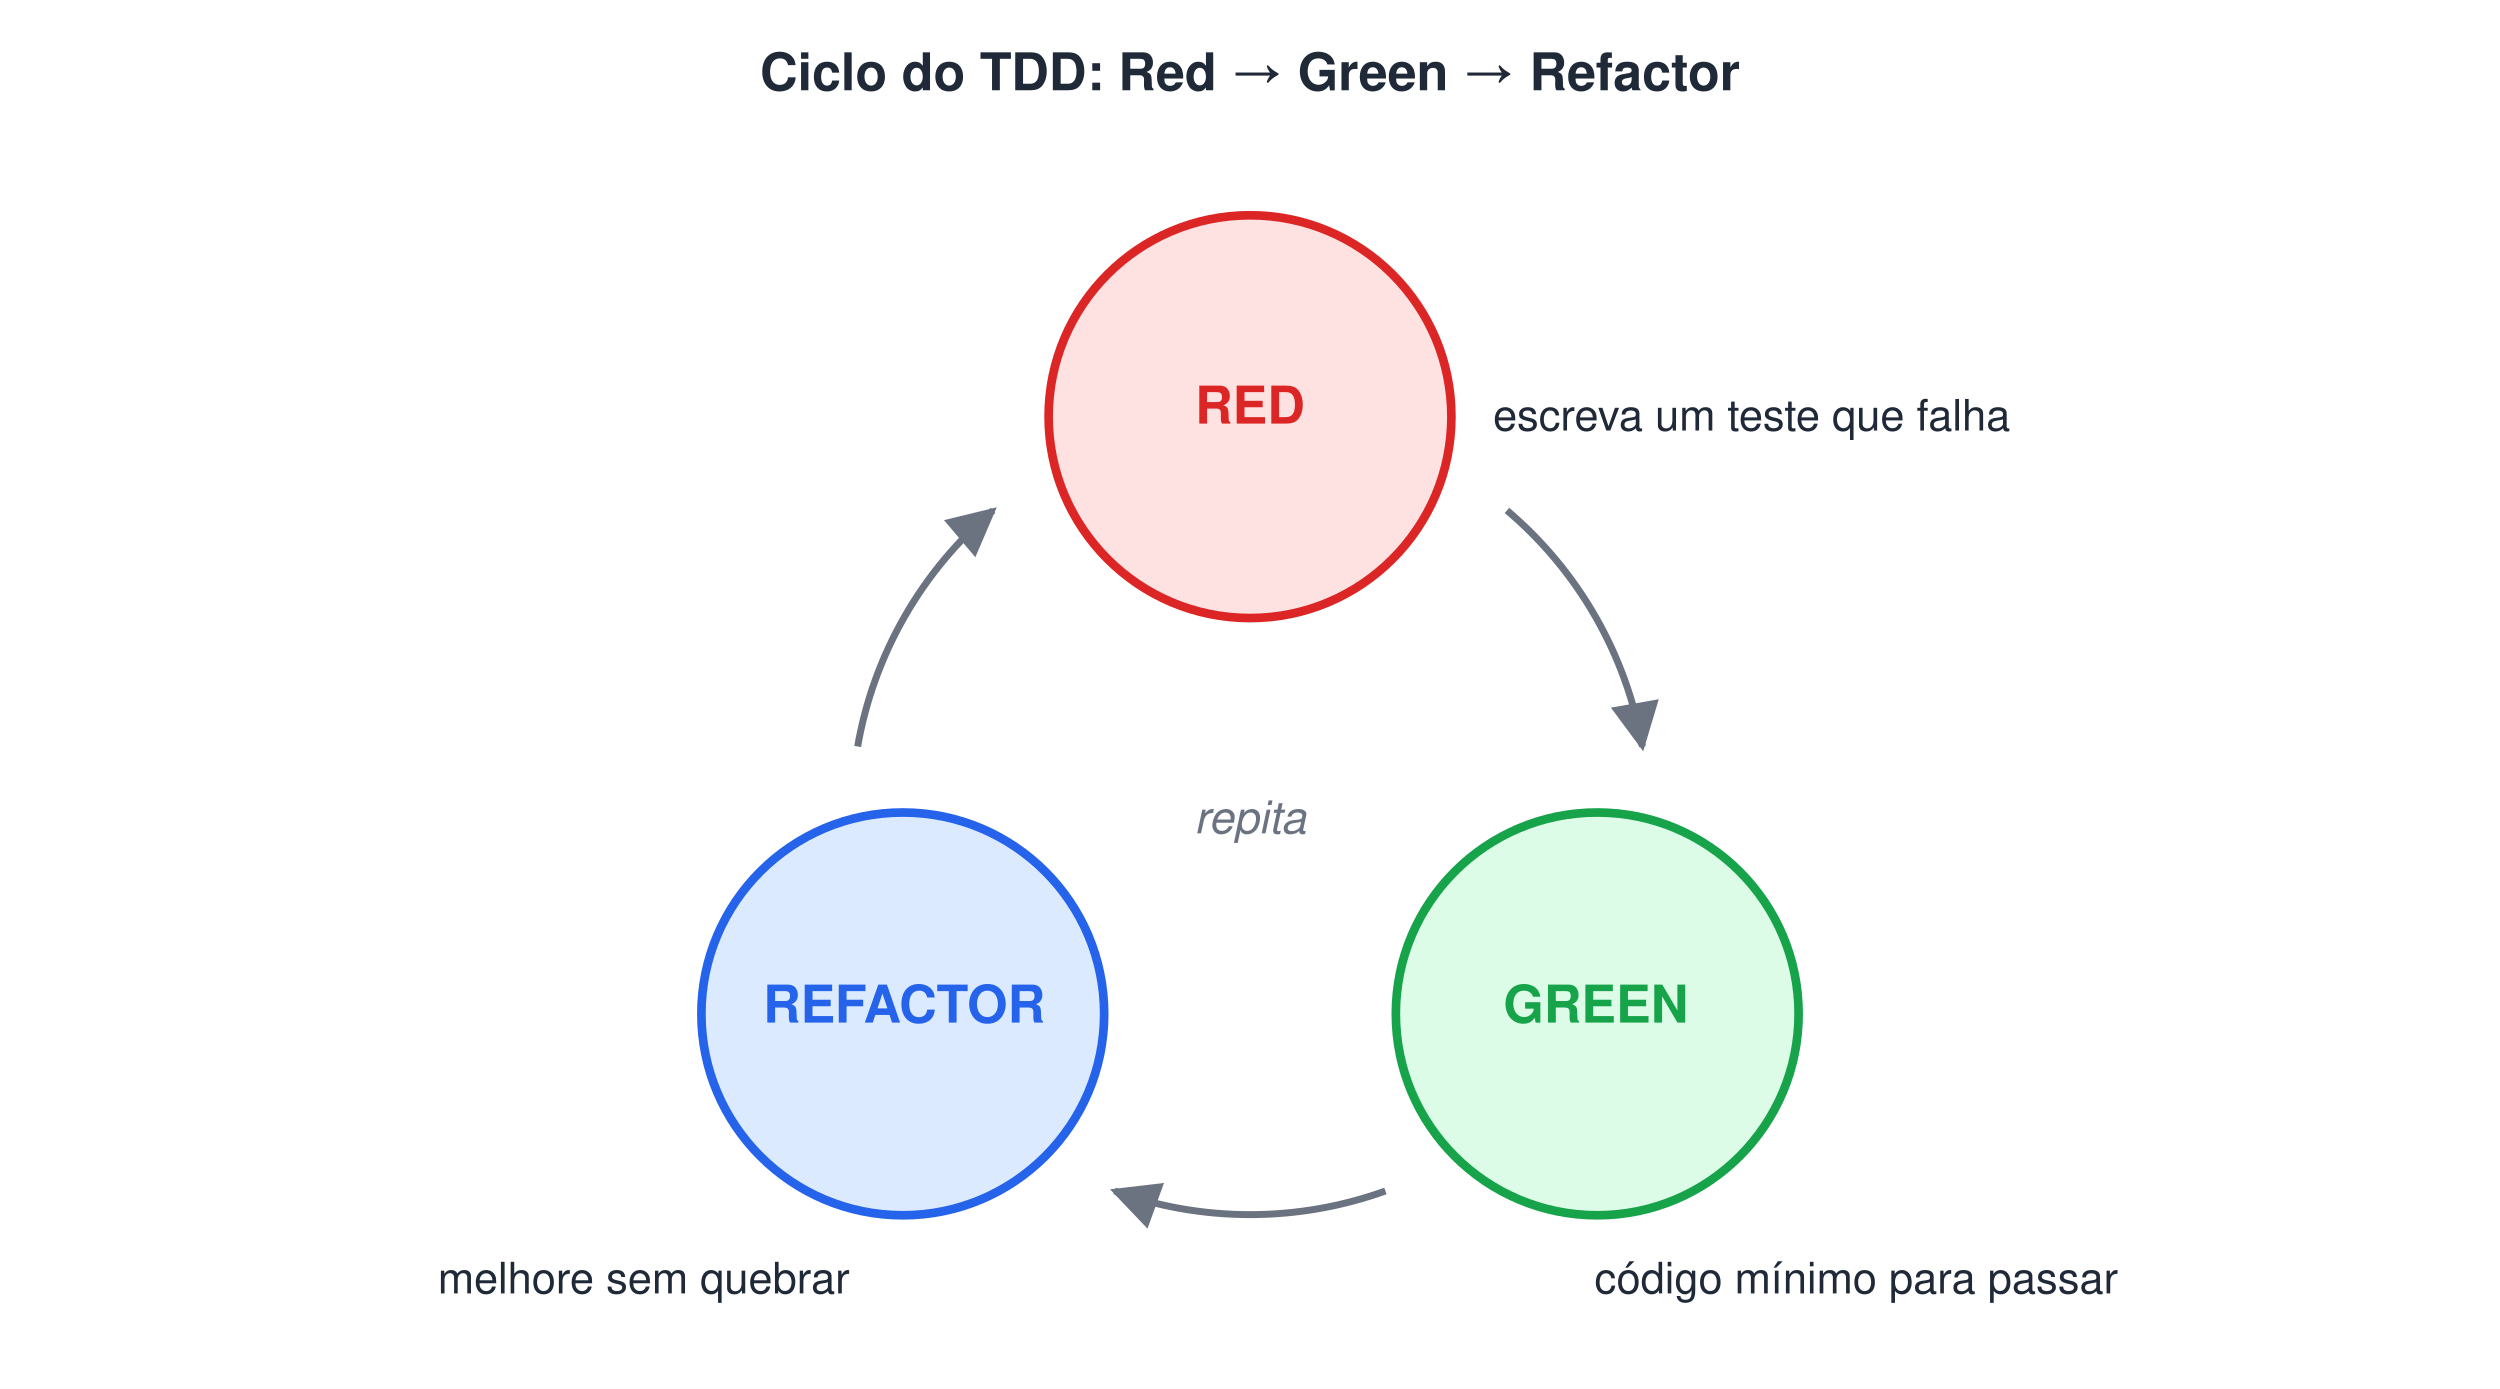
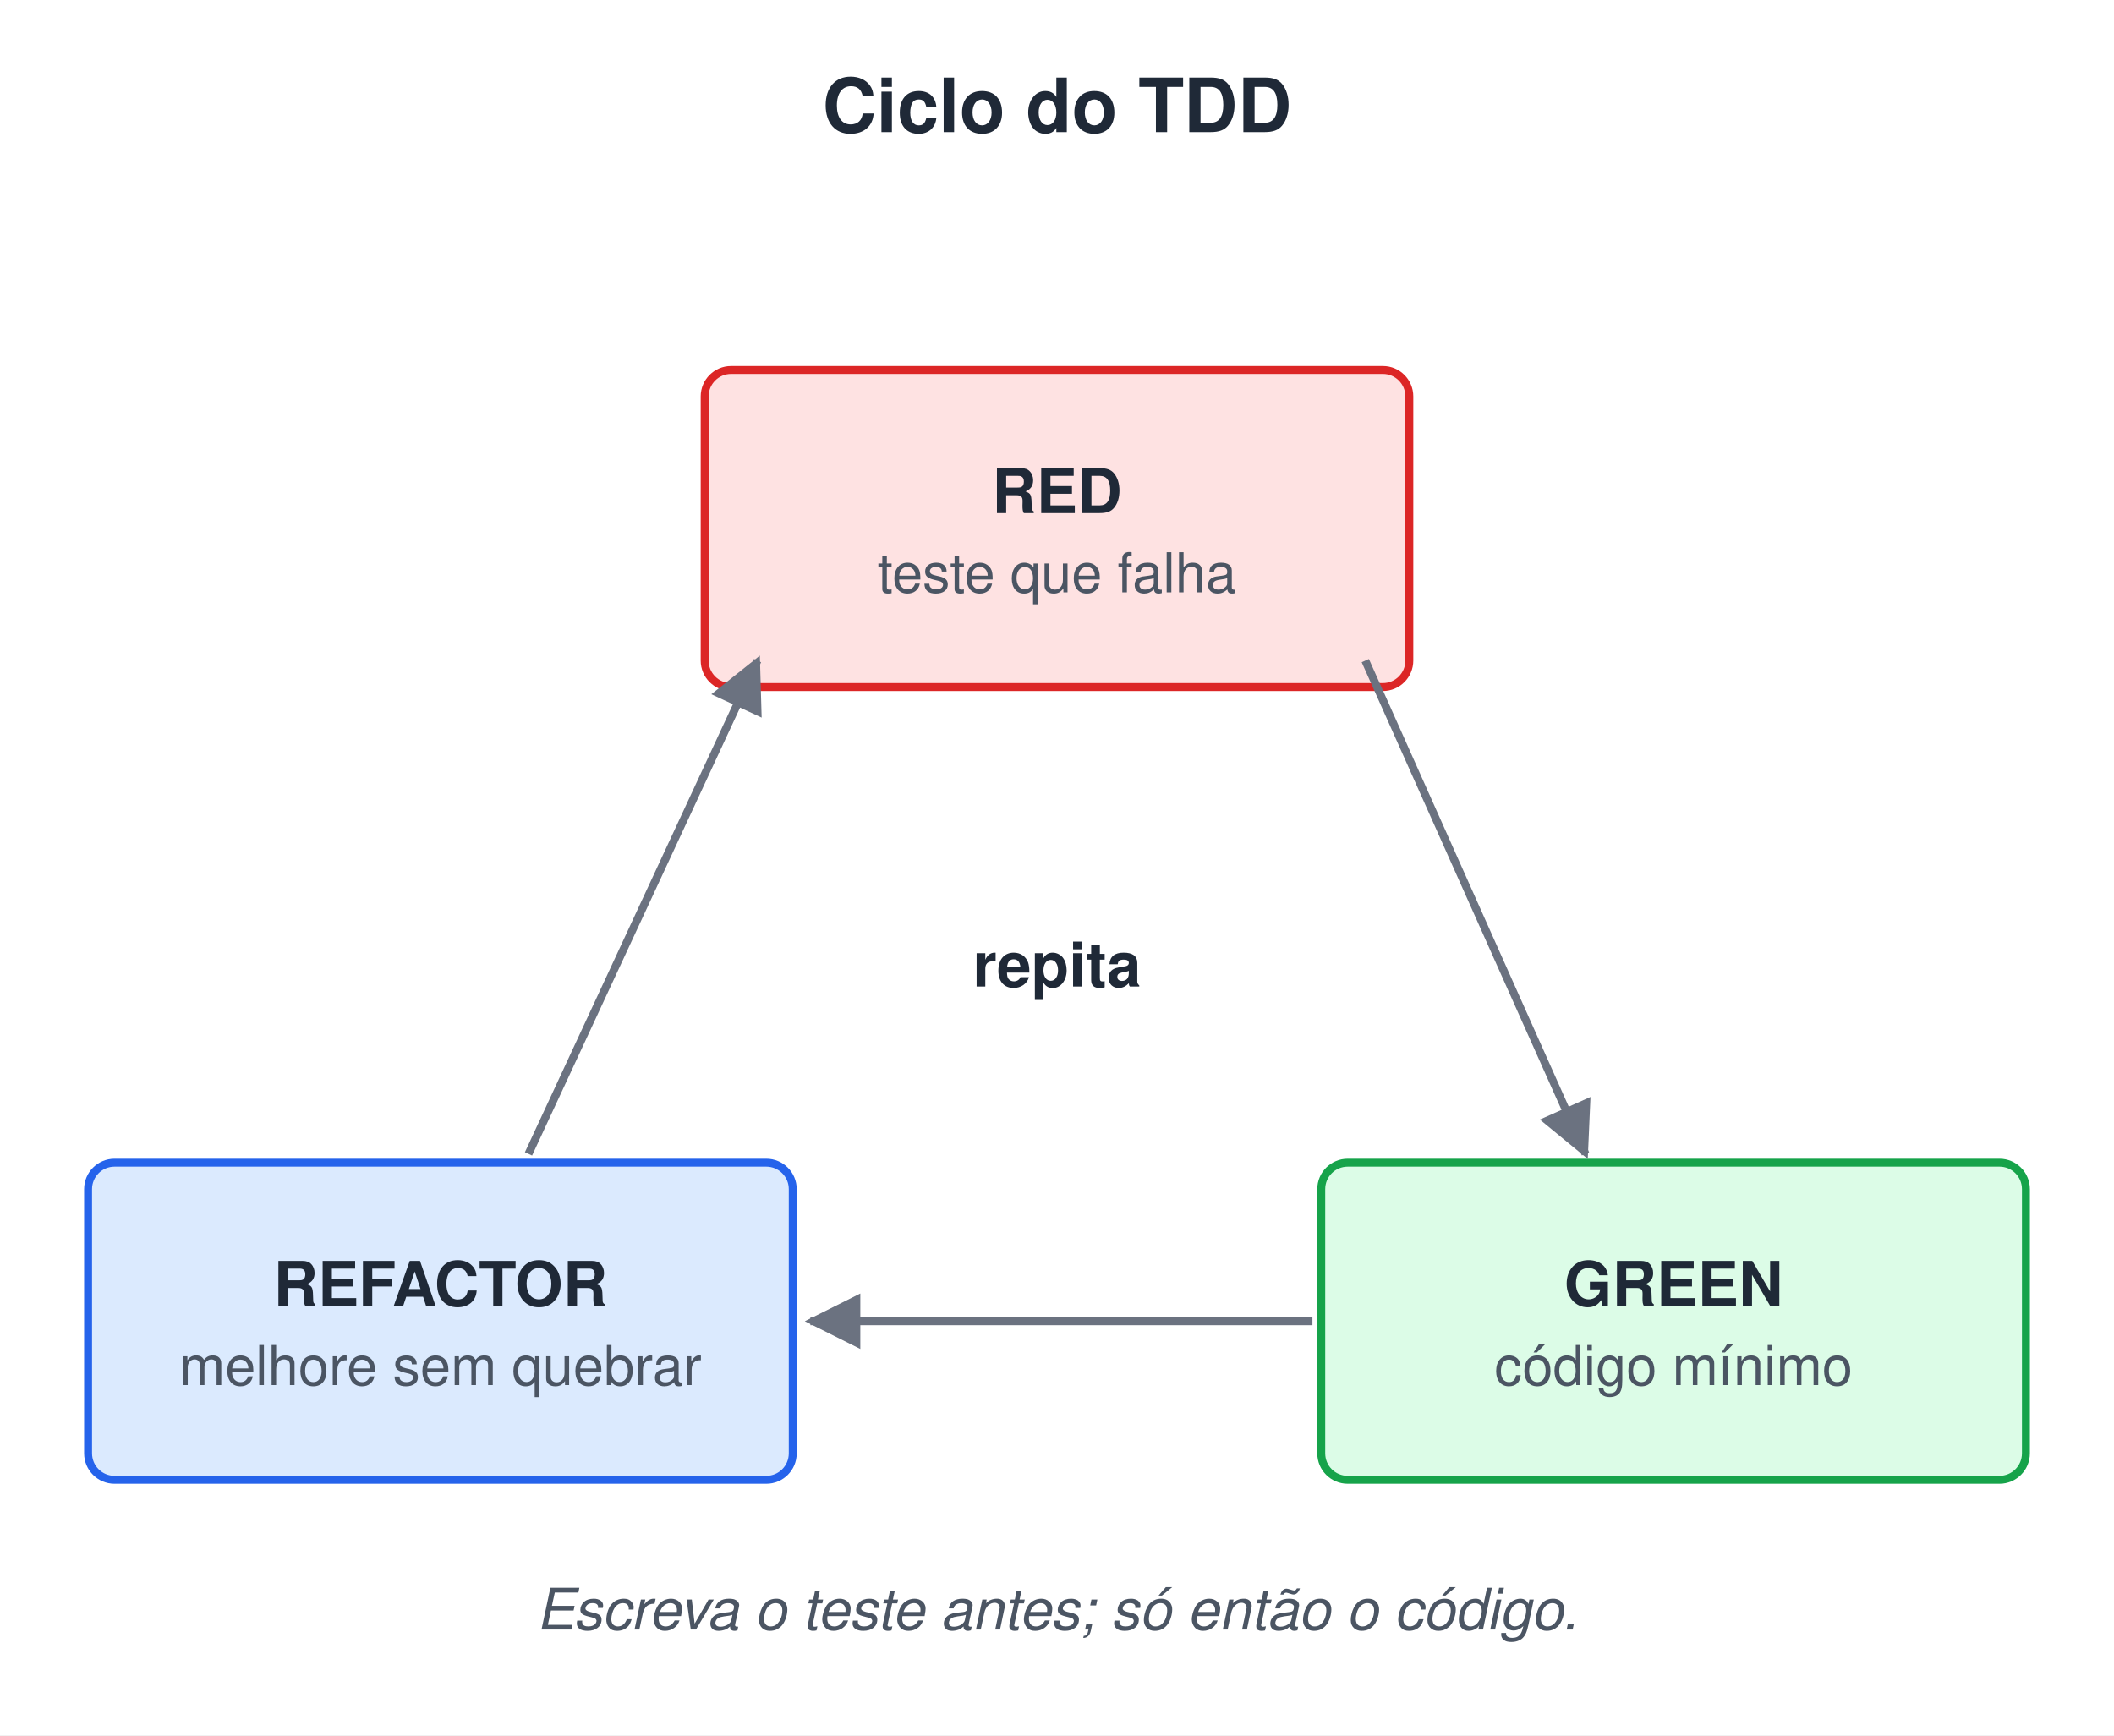
- <svg xmlns="http://www.w3.org/2000/svg" width="720" height="400" viewBox="0 0 720 400">
-   <style>text{font-family:Helvetica, Arial, 'DejaVu Sans', sans-serif}.m{font-family:Menlo, Consolas, 'DejaVu Sans Mono', monospace}</style>
+ <svg xmlns="http://www.w3.org/2000/svg" width="480" height="394" viewBox="0 0 480 394">
+   <style>text{white-space:pre;font-family:Helvetica,Arial,sans-serif;font-size:14px;fill:#1F2937}.t{font-size:17px;font-weight:bold}.b{font-weight:bold}.m{font-family:Menlo,Consolas,monospace;font-size:13px}.s{font-size:12.5px;fill:#4B5563}.n{font-size:13px;font-style:italic;fill:#4B5563}.c{text-anchor:middle}.r{text-anchor:end}.xB{fill:#DBEAFE;stroke:#2563EB}.xG{fill:#DCFCE7;stroke:#16A34A}.xO{fill:#FEF3C7;stroke:#D97706}.xP{fill:#EDE9FE;stroke:#7C3AED}.xR{fill:#FEE2E2;stroke:#DC2626}.xY{fill:#F3F4F6;stroke:#9CA3AF}.xW{fill:#fff;stroke:#9CA3AF}.xT{fill:#CCFBF1;stroke:#0D9488}.xK{fill:#FCE7F3;stroke:#DB2777}rect,ellipse,polygon{stroke-width:1.8}.l{stroke:#6B7280;stroke-width:1.8;fill:none}.d{stroke-dasharray:5 4}</style>
  <defs>
-     <marker id="arg" viewBox="0 0 10 10" refX="9" refY="5" markerWidth="7" markerHeight="7" orient="auto-start-reverse">
-       <path d="M0,0 L10,5 L0,10 z" fill="#6B7280" />
+     <marker id="a" viewBox="0 0 10 10" refX="9" refY="5" markerWidth="7" markerHeight="7" orient="auto-start-reverse">
+       <path d="M0,0L10,5L0,10z" fill="#6B7280" />
    </marker>
  </defs>
-   <rect width="100%" height="100%" fill="#ffffff" />
-   <text x="360" y="26" font-size="15" font-weight="bold" fill="#1F2937" text-anchor="middle">Ciclo do TDD: Red → Green → Refactor</text>
-   <circle cx="360" cy="120" r="58" fill="#FEE2E2" stroke="#DC2626" stroke-width="2.5" />
-   <text x="360" y="122" font-size="15" font-weight="bold" fill="#DC2626" text-anchor="middle">RED</text>
-   <text x="430" y="124" font-size="12.5" fill="#1F2937">escreva um teste que falha</text>
-   <circle cx="460" cy="292" r="58" fill="#DCFCE7" stroke="#16A34A" stroke-width="2.5" />
-   <text x="459.6" y="294.5" font-size="15" font-weight="bold" fill="#16A34A" text-anchor="middle">GREEN</text>
-   <text x="534.6" y="372.5" font-size="12.5" fill="#1F2937" text-anchor="middle">código mínimo para passar</text>
-   <circle cx="260" cy="292" r="58" fill="#DBEAFE" stroke="#2563EB" stroke-width="2.5" />
-   <text x="260.4" y="294.5" font-size="15" font-weight="bold" fill="#2563EB" text-anchor="middle">REFACTOR</text>
-   <text x="185.4" y="372.5" font-size="12.5" fill="#1F2937" text-anchor="middle">melhore sem quebrar</text>
-   <path d="M434,147 A115,115 0 0 1 473,215" fill="none" stroke="#6B7280" stroke-width="2" marker-end="url(#arg)" />
-   <path d="M399,343 A115,115 0 0 1 321,343" fill="none" stroke="#6B7280" stroke-width="2" marker-end="url(#arg)" />
-   <path d="M247,215 A115,115 0 0 1 286,147" fill="none" stroke="#6B7280" stroke-width="2" marker-end="url(#arg)" />
-   <text x="360" y="240" font-size="13" font-style="italic" fill="#6B7280" text-anchor="middle">repita</text>
+   <rect width="100%" height="100%" fill="#fff" />
+   <text x="240.0" y="30" class="t c">Ciclo do TDD</text>
+   <rect x="160" y="84" width="160" height="72" rx="6" class="xR" />
+   <text x="240.0" y="116.5" class="b c">RED</text>
+   <text x="240.0" y="134.5" class="s c">teste que falha</text>
+   <rect x="300" y="264" width="160" height="72" rx="6" class="xG" />
+   <text x="380.0" y="296.5" class="b c">GREEN</text>
+   <text x="380.0" y="314.5" class="s c">código mínimo</text>
+   <rect x="20" y="264" width="160" height="72" rx="6" class="xB" />
+   <text x="100.0" y="296.5" class="b c">REFACTOR</text>
+   <text x="100.0" y="314.5" class="s c">melhore sem quebrar</text>
+   <path d="M310,150 L360,262" class="l" marker-end="url(#a)" />
+   <path d="M298,300 L184,300" class="l" marker-end="url(#a)" />
+   <path d="M120,262 L172,150" class="l" marker-end="url(#a)" />
+   <text x="240" y="224" class="b c">repita</text>
+   <text x="240.0" y="370" class="n c">Escreva o teste antes; só então o código.</text>
</svg>
